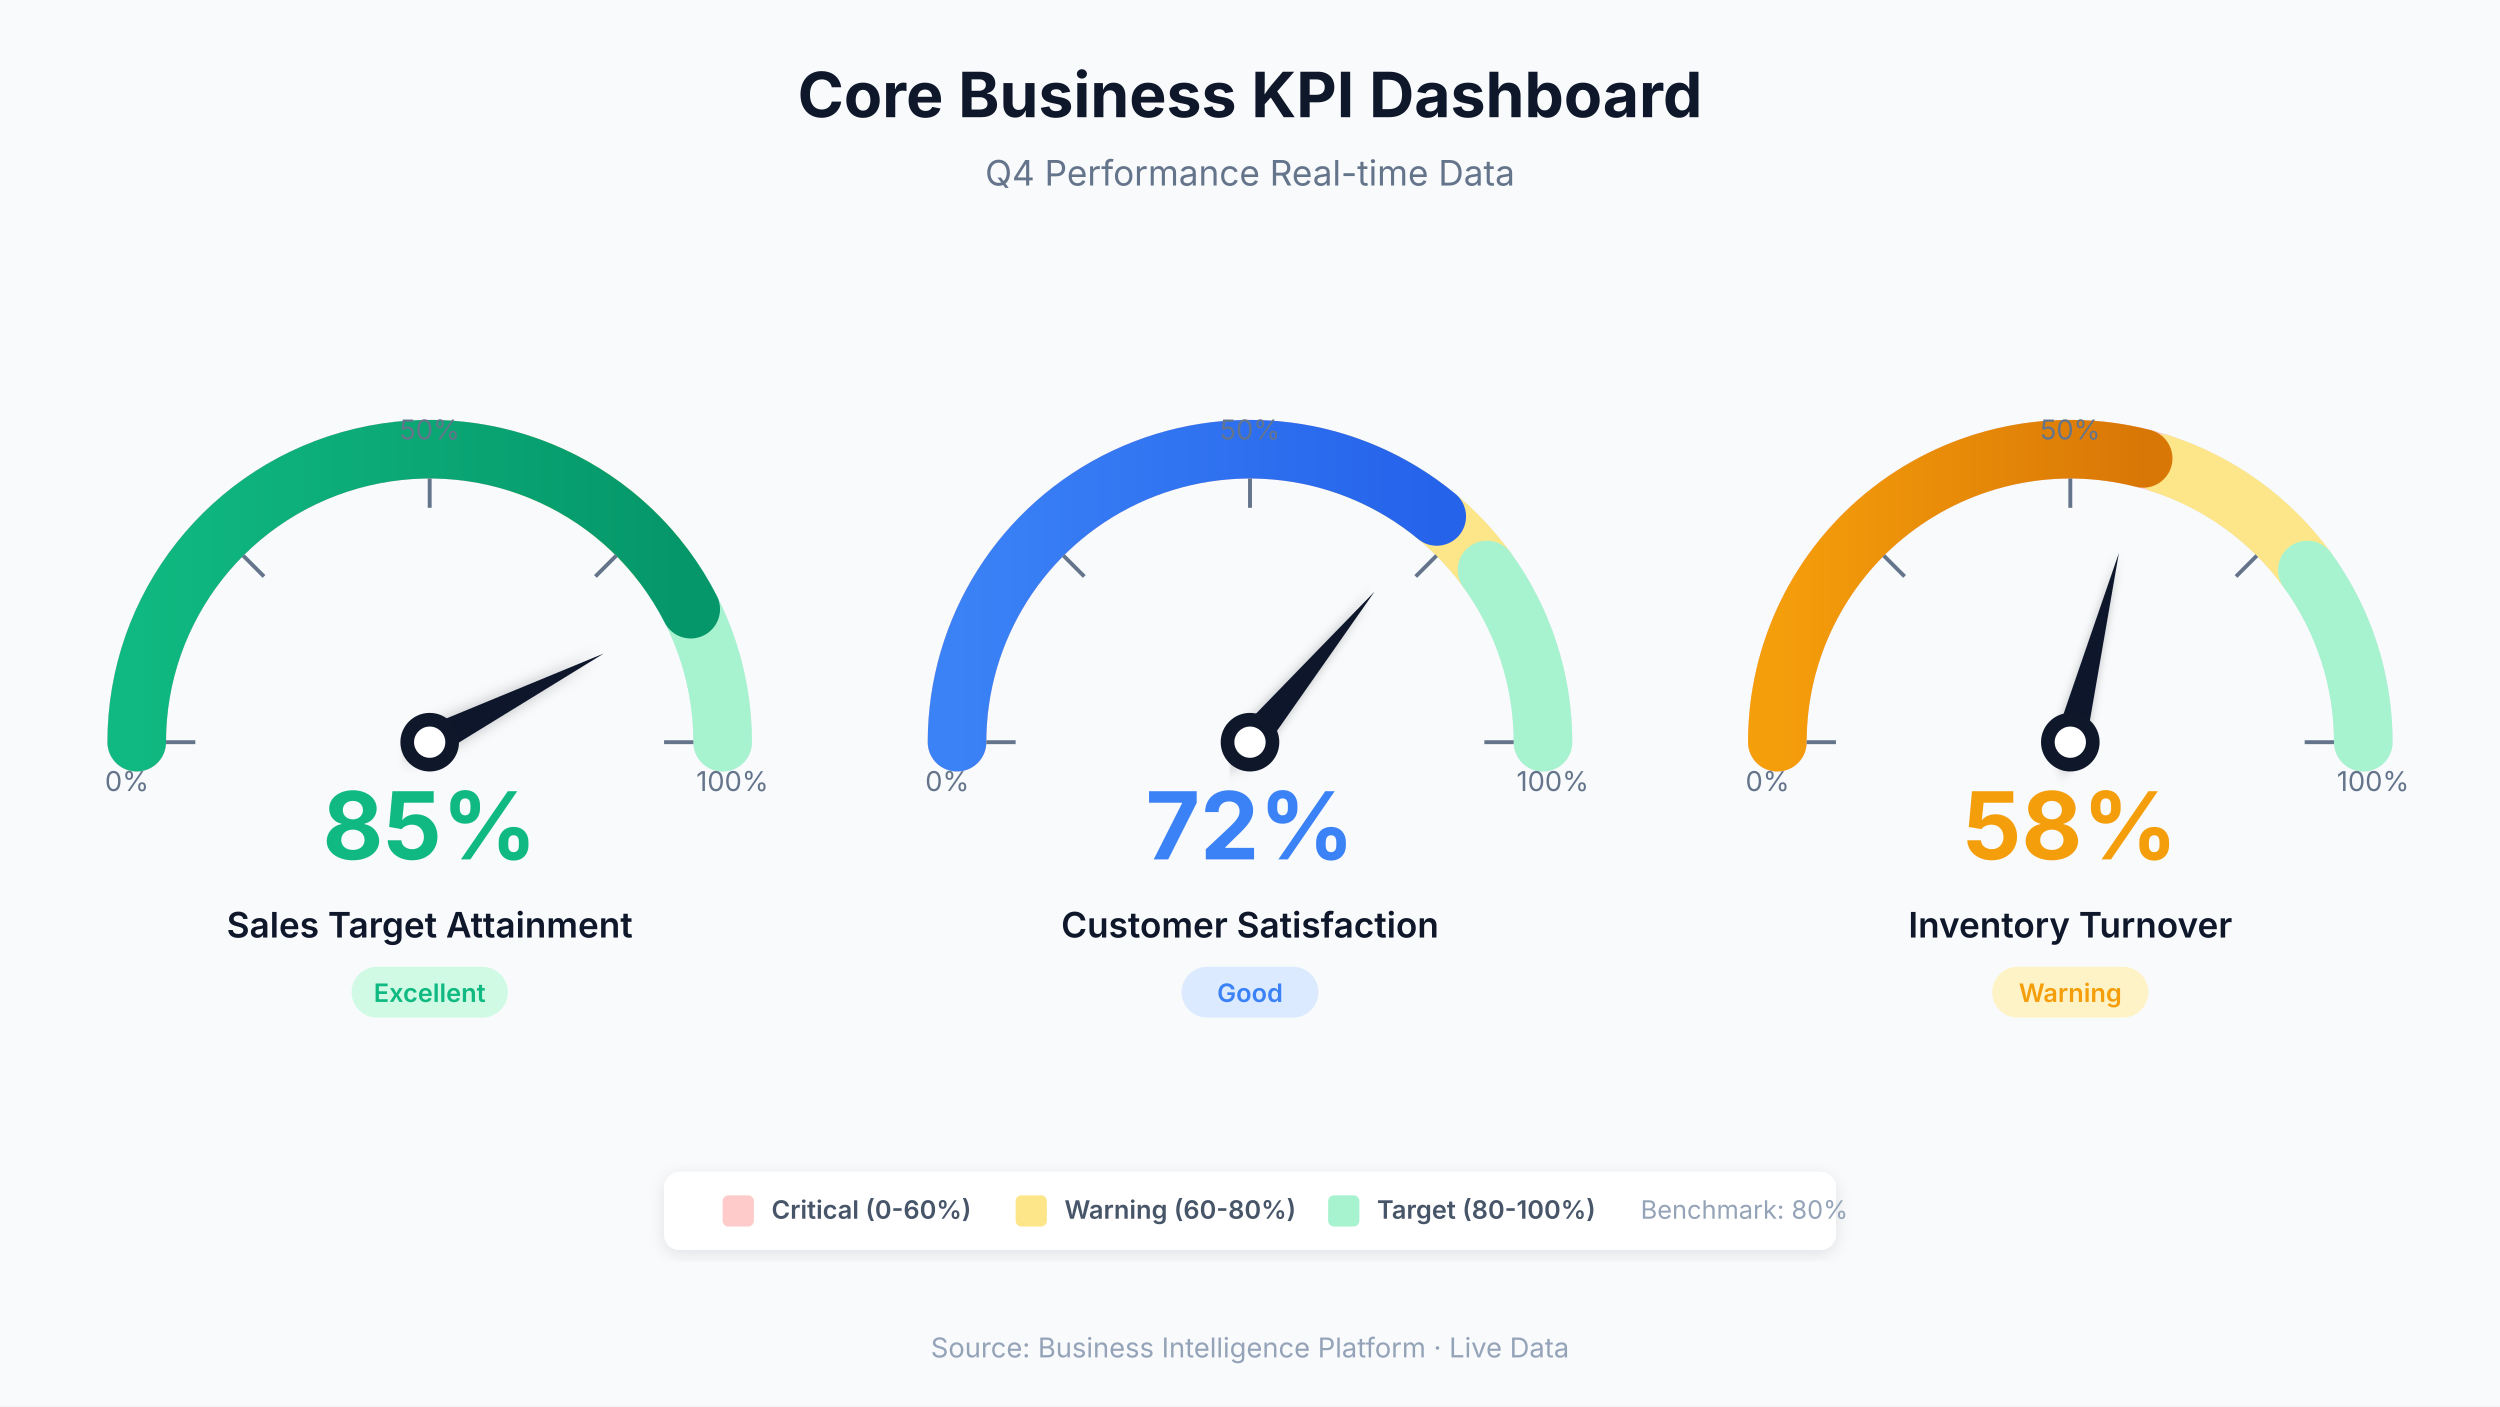
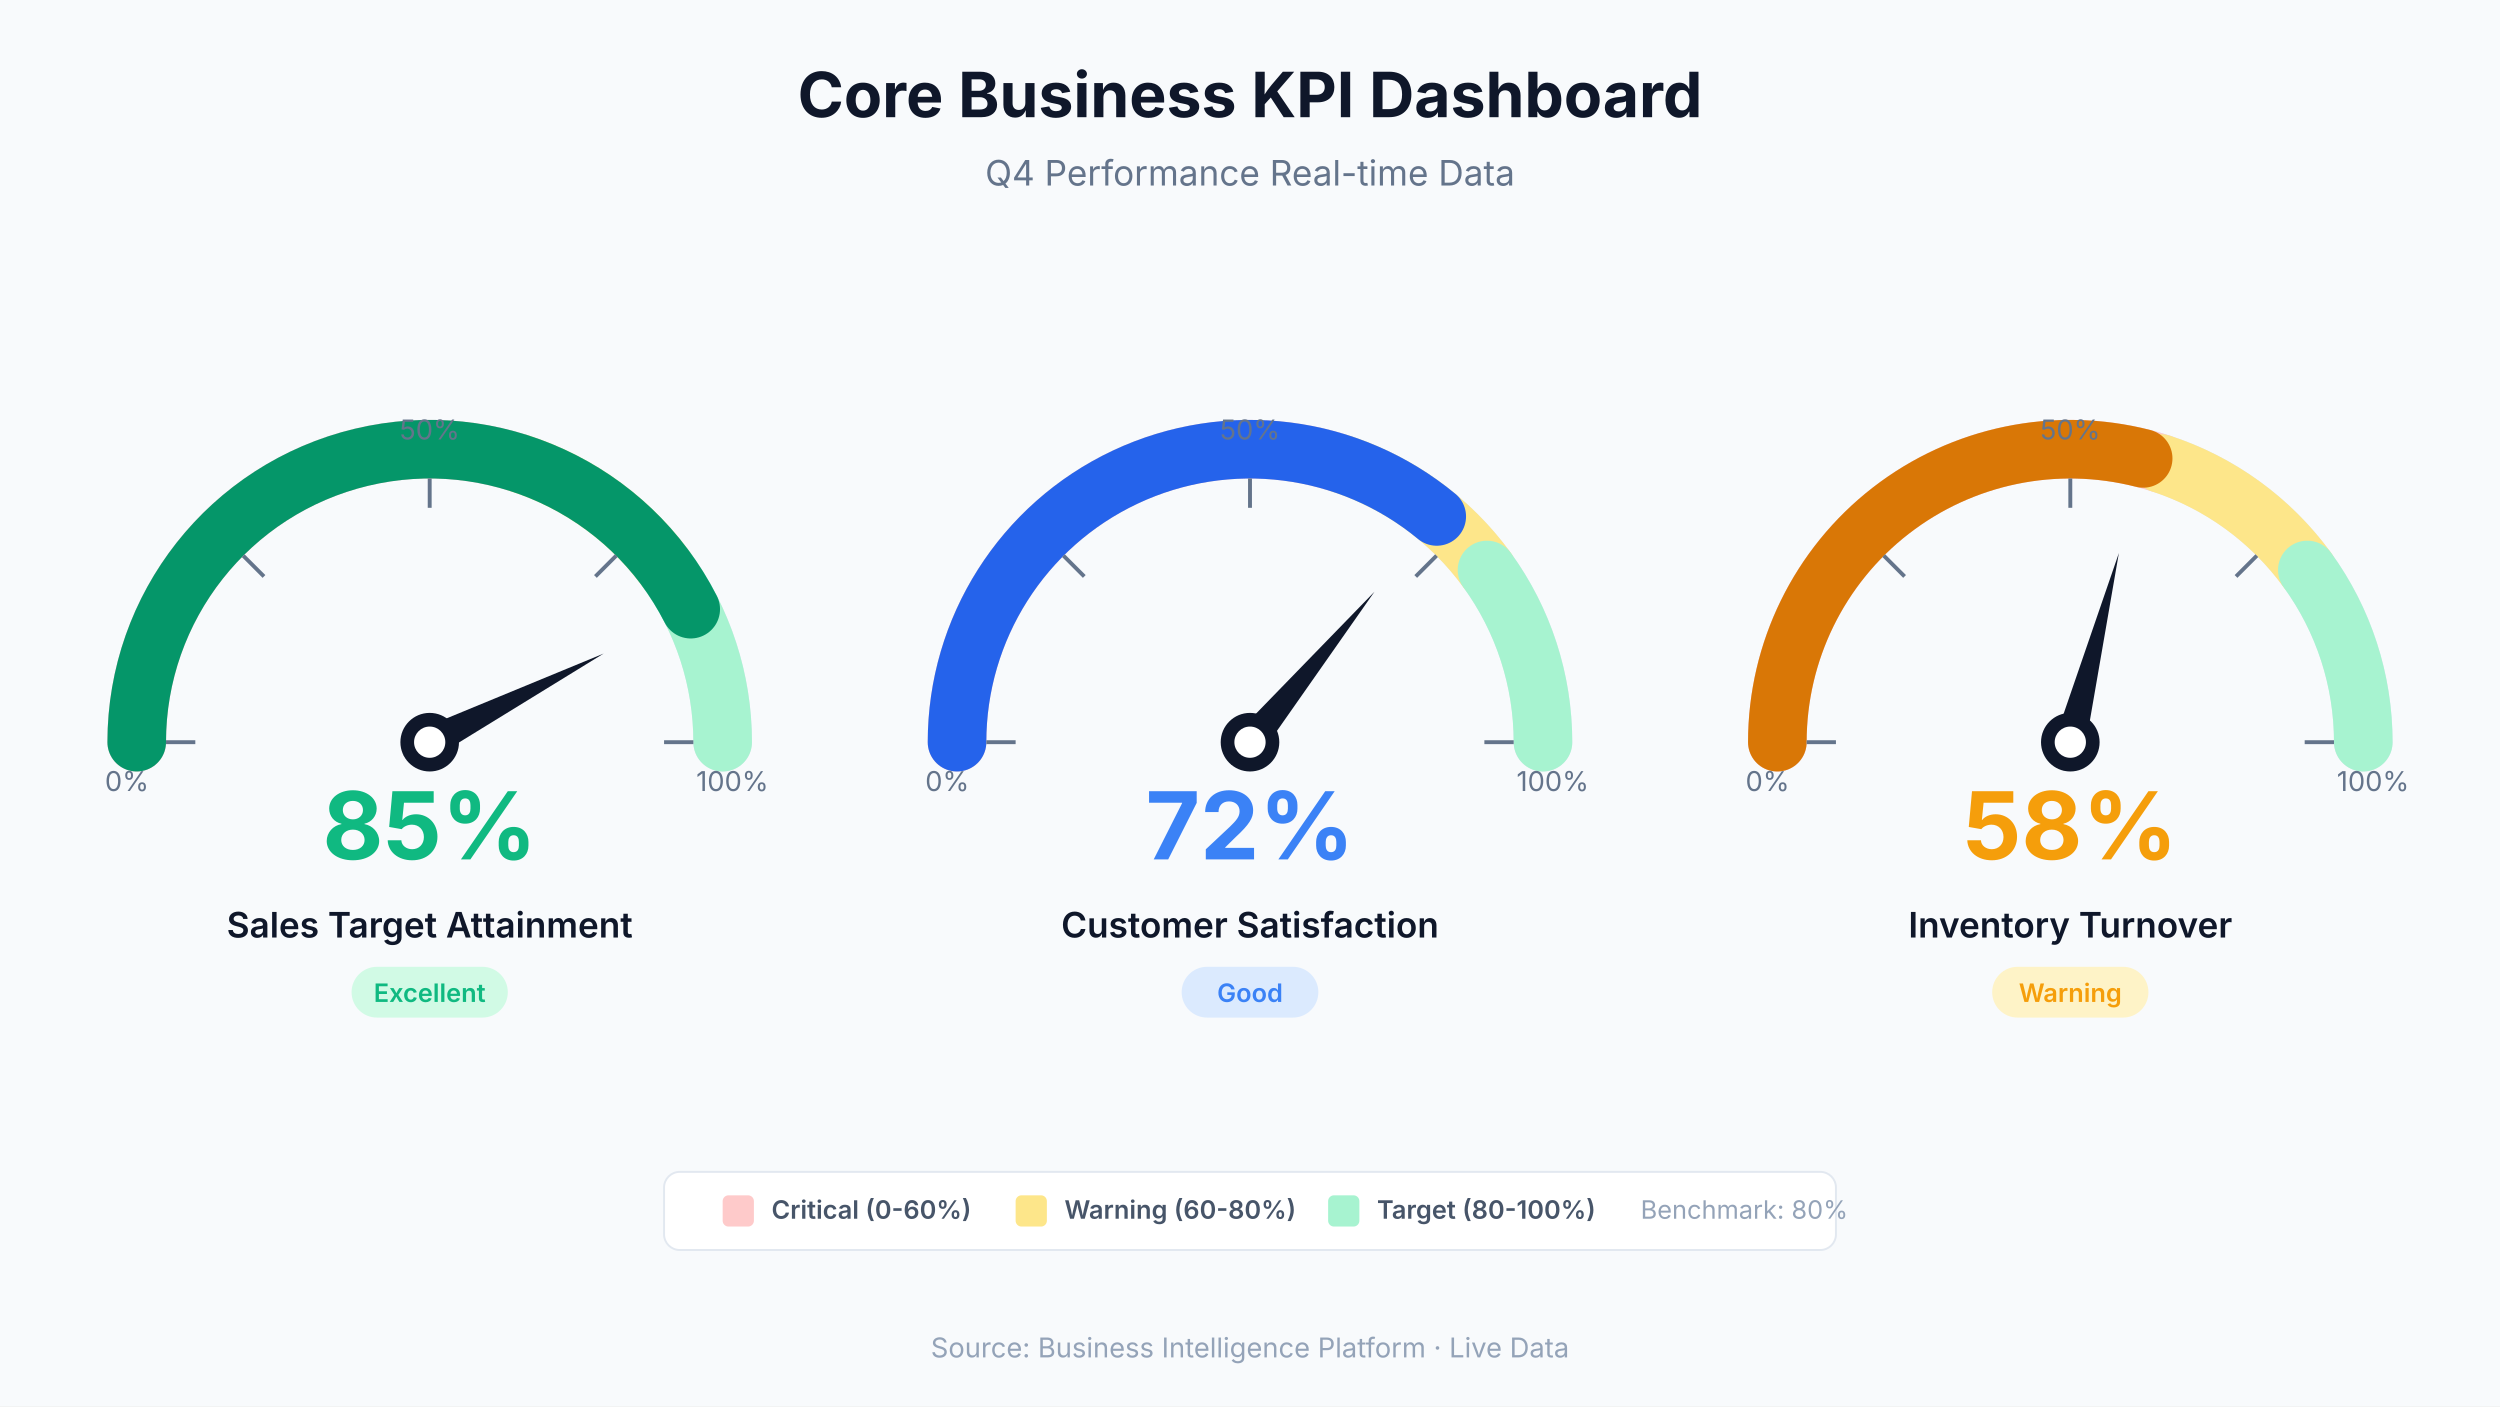
- <svg xmlns="http://www.w3.org/2000/svg" viewBox="0 0 1280 720" width="1280" height="720">
-   <defs>
-     <linearGradient id="bgArcGrad" x1="0%" y1="0%" x2="100%" y2="0%">
-       <stop offset="0%" style="stop-color:#E2E8F0;stop-opacity:1" />
-       <stop offset="100%" style="stop-color:#F1F5F9;stop-opacity:1" />
-     </linearGradient>
-     <linearGradient id="excellentGrad" x1="0%" y1="0%" x2="100%" y2="0%">
-       <stop offset="0%" style="stop-color:#10B981;stop-opacity:1" />
-       <stop offset="100%" style="stop-color:#059669;stop-opacity:1" />
-     </linearGradient>
-     <linearGradient id="goodGrad" x1="0%" y1="0%" x2="100%" y2="0%">
-       <stop offset="0%" style="stop-color:#3B82F6;stop-opacity:1" />
-       <stop offset="100%" style="stop-color:#2563EB;stop-opacity:1" />
-     </linearGradient>
-     <linearGradient id="warningGrad" x1="0%" y1="0%" x2="100%" y2="0%">
-       <stop offset="0%" style="stop-color:#F59E0B;stop-opacity:1" />
-       <stop offset="100%" style="stop-color:#D97706;stop-opacity:1" />
-     </linearGradient>
-     <linearGradient id="dangerGrad" x1="0%" y1="0%" x2="100%" y2="0%">
-       <stop offset="0%" style="stop-color:#EF4444;stop-opacity:1" />
-       <stop offset="100%" style="stop-color:#DC2626;stop-opacity:1" />
-     </linearGradient>
-     <filter id="needleShadow" x="-20%" y="-20%" width="140%" height="140%">
-       <feGaussianBlur in="SourceAlpha" stdDeviation="3" />
-       <feOffset dx="0" dy="2" result="offsetblur" />
-       <feFlood flood-color="#0F172A" flood-opacity="0.25" result="shadowColor" />
-       <feComposite in="shadowColor" in2="offsetblur" operator="in" result="shadow" />
-       <feMerge>
-         <feMergeNode in="shadow" />
-         <feMergeNode in="SourceGraphic" />
-       </feMerge>
-     </filter>
-     <filter id="cardShadow" x="-15%" y="-15%" width="130%" height="130%">
-       <feGaussianBlur in="SourceAlpha" stdDeviation="4" />
-       <feOffset dx="0" dy="2" result="offsetblur" />
-       <feFlood flood-color="#0F172A" flood-opacity="0.1" result="shadowColor" />
-       <feComposite in="shadowColor" in2="offsetblur" operator="in" result="shadow" />
-       <feMerge>
-         <feMergeNode in="shadow" />
-         <feMergeNode in="SourceGraphic" />
-       </feMerge>
-     </filter>
-   </defs>
+ <svg xmlns="http://www.w3.org/2000/svg" viewBox="0 0 1280 720" width="1280" height="720" font-family="-apple-system, BlinkMacSystemFont, 'Segoe UI', sans-serif" font-size="12">
  <rect width="1280" height="720" fill="#F8FAFC" />
-   <text x="640" y="60" font-family="-apple-system, BlinkMacSystemFont, 'Segoe UI', sans-serif" font-size="32" font-weight="700" fill="#0F172A" text-anchor="middle">Core Business KPI Dashboard</text>
-   <text x="640" y="95" font-family="-apple-system, BlinkMacSystemFont, 'Segoe UI', sans-serif" font-size="18" fill="#64748B" text-anchor="middle">Q4 Performance Real-time Data</text>
-   <g id="gauge1" transform="translate(220, 380)">
+   <g id="header" data-pptx-bounds="40 15 1200 125">
+     <text x="640" y="60" font-size="32" font-weight="700" fill="#0F172A" text-anchor="middle">Core Business KPI Dashboard</text>
+     <text x="640" y="95" font-size="18" fill="#64748B" text-anchor="middle">Q4 Performance Real-time Data</text>
+   </g>
+   <g id="gauge1" data-pptx-bounds="10 191 427 351" transform="translate(220, 380)">
    <path d="M -150,0 A 150,150 0 0,1 150,0" fill="none" stroke="#E2E8F0" stroke-width="30" stroke-linecap="round" />
    <path d="M -150,0 A 150,150 0 0,1 46.35,-142.66" fill="none" stroke="#FECACA" stroke-width="30" stroke-linecap="round" />
    <path d="M 46.35,-142.66 A 150,150 0 0,1 121.35,-88.17" fill="none" stroke="#FDE68A" stroke-width="30" stroke-linecap="round" />
    <path d="M 121.35,-88.17 A 150,150 0 0,1 150,0" fill="none" stroke="#A7F3D0" stroke-width="30" stroke-linecap="round" />
-     <path d="M -150,0 A 150,150 0 0,1 133.65,-68.10" fill="none" stroke="url(#excellentGrad)" stroke-width="30" stroke-linecap="round" />
+     <path d="M -150,0 A 150,150 0 0,1 133.65,-68.10" fill="none" stroke="#059669" stroke-width="30" stroke-linecap="round" />
    <line x1="-135" y1="0" x2="-120" y2="0" stroke="#64748B" stroke-width="2" />
    <line x1="-95.5" y1="-95.5" x2="-84.85" y2="-84.85" stroke="#64748B" stroke-width="2" />
    <line x1="0" y1="-135" x2="0" y2="-120" stroke="#64748B" stroke-width="2" />
    <line x1="95.5" y1="-95.5" x2="84.85" y2="-84.85" stroke="#64748B" stroke-width="2" />
    <line x1="135" y1="0" x2="120" y2="0" stroke="#64748B" stroke-width="2" />
-     <text x="-155" y="25" font-family="-apple-system, BlinkMacSystemFont, 'Segoe UI', sans-serif" font-size="14" fill="#64748B" text-anchor="middle">0%</text>
-     <text x="0" y="-155" font-family="-apple-system, BlinkMacSystemFont, 'Segoe UI', sans-serif" font-size="14" fill="#64748B" text-anchor="middle">50%</text>
-     <text x="155" y="25" font-family="-apple-system, BlinkMacSystemFont, 'Segoe UI', sans-serif" font-size="14" fill="#64748B" text-anchor="middle">100%</text>
+     <text x="-155" y="25" font-size="14" fill="#64748B" text-anchor="middle">0%</text>
+     <text x="0" y="-155" font-size="14" fill="#64748B" text-anchor="middle">50%</text>
+     <text x="155" y="25" font-size="14" fill="#64748B" text-anchor="middle">100%</text>
    <g transform="rotate(63)">
-       <path d="M 0,-100 L -8,0 L 0,15 L 8,0 Z" fill="#0F172A" filter="url(#needleShadow)" />
+       <path d="M 0,-100 L -8,0 L 0,15 L 8,0 Z" fill="#0F172A" />
    </g>
    <circle cx="0" cy="0" r="15" fill="#0F172A" />
    <circle cx="0" cy="0" r="8" fill="#FFFFFF" />
-     <text x="0" y="60" font-family="-apple-system, BlinkMacSystemFont, 'Segoe UI', sans-serif" font-size="48" font-weight="700" fill="#10B981" text-anchor="middle">85%</text>
-     <text x="0" y="100" font-family="-apple-system, BlinkMacSystemFont, 'Segoe UI', sans-serif" font-size="18" font-weight="600" fill="#0F172A" text-anchor="middle">Sales Target Attainment</text>
+     <text x="0" y="60" font-size="48" font-weight="700" fill="#10B981" text-anchor="middle">85%</text>
+     <text x="0" y="100" font-size="18" font-weight="600" fill="#0F172A" text-anchor="middle">Sales Target Attainment</text>
    <rect x="-40" y="115" width="80" height="26" rx="13" fill="#D1FAE5" />
-     <text x="0" y="133" font-family="-apple-system, BlinkMacSystemFont, 'Segoe UI', sans-serif" font-size="13" font-weight="600" fill="#10B981" text-anchor="middle">Excellent</text>
+     <text x="0" y="133" font-size="13" font-weight="600" fill="#10B981" text-anchor="middle">Excellent</text>
  </g>
-   <g id="gauge2" transform="translate(640, 380)">
+   <g id="gauge2" data-pptx-bounds="430 191 427 351" transform="translate(640, 380)">
    <path d="M -150,0 A 150,150 0 0,1 150,0" fill="none" stroke="#E2E8F0" stroke-width="30" stroke-linecap="round" />
    <path d="M -150,0 A 150,150 0 0,1 46.35,-142.66" fill="none" stroke="#FECACA" stroke-width="30" stroke-linecap="round" />
    <path d="M 46.35,-142.66 A 150,150 0 0,1 121.35,-88.17" fill="none" stroke="#FDE68A" stroke-width="30" stroke-linecap="round" />
    <path d="M 121.35,-88.17 A 150,150 0 0,1 150,0" fill="none" stroke="#A7F3D0" stroke-width="30" stroke-linecap="round" />
-     <path d="M -150,0 A 150,150 0 0,1 95.61,-115.58" fill="none" stroke="url(#goodGrad)" stroke-width="30" stroke-linecap="round" />
+     <path d="M -150,0 A 150,150 0 0,1 95.61,-115.58" fill="none" stroke="#2563EB" stroke-width="30" stroke-linecap="round" />
    <line x1="-135" y1="0" x2="-120" y2="0" stroke="#64748B" stroke-width="2" />
    <line x1="-95.5" y1="-95.5" x2="-84.85" y2="-84.85" stroke="#64748B" stroke-width="2" />
    <line x1="0" y1="-135" x2="0" y2="-120" stroke="#64748B" stroke-width="2" />
    <line x1="95.5" y1="-95.5" x2="84.85" y2="-84.85" stroke="#64748B" stroke-width="2" />
    <line x1="135" y1="0" x2="120" y2="0" stroke="#64748B" stroke-width="2" />
-     <text x="-155" y="25" font-family="-apple-system, BlinkMacSystemFont, 'Segoe UI', sans-serif" font-size="14" fill="#64748B" text-anchor="middle">0%</text>
-     <text x="0" y="-155" font-family="-apple-system, BlinkMacSystemFont, 'Segoe UI', sans-serif" font-size="14" fill="#64748B" text-anchor="middle">50%</text>
-     <text x="155" y="25" font-family="-apple-system, BlinkMacSystemFont, 'Segoe UI', sans-serif" font-size="14" fill="#64748B" text-anchor="middle">100%</text>
+     <text x="-155" y="25" font-size="14" fill="#64748B" text-anchor="middle">0%</text>
+     <text x="0" y="-155" font-size="14" fill="#64748B" text-anchor="middle">50%</text>
+     <text x="155" y="25" font-size="14" fill="#64748B" text-anchor="middle">100%</text>
    <g transform="rotate(39.6)">
-       <path d="M 0,-100 L -8,0 L 0,15 L 8,0 Z" fill="#0F172A" filter="url(#needleShadow)" />
+       <path d="M 0,-100 L -8,0 L 0,15 L 8,0 Z" fill="#0F172A" />
    </g>
    <circle cx="0" cy="0" r="15" fill="#0F172A" />
    <circle cx="0" cy="0" r="8" fill="#FFFFFF" />
-     <text x="0" y="60" font-family="-apple-system, BlinkMacSystemFont, 'Segoe UI', sans-serif" font-size="48" font-weight="700" fill="#3B82F6" text-anchor="middle">72%</text>
-     <text x="0" y="100" font-family="-apple-system, BlinkMacSystemFont, 'Segoe UI', sans-serif" font-size="18" font-weight="600" fill="#0F172A" text-anchor="middle">Customer Satisfaction</text>
+     <text x="0" y="60" font-size="48" font-weight="700" fill="#3B82F6" text-anchor="middle">72%</text>
+     <text x="0" y="100" font-size="18" font-weight="600" fill="#0F172A" text-anchor="middle">Customer Satisfaction</text>
    <rect x="-35" y="115" width="70" height="26" rx="13" fill="#DBEAFE" />
-     <text x="0" y="133" font-family="-apple-system, BlinkMacSystemFont, 'Segoe UI', sans-serif" font-size="13" font-weight="600" fill="#3B82F6" text-anchor="middle">Good</text>
+     <text x="0" y="133" font-size="13" font-weight="600" fill="#3B82F6" text-anchor="middle">Good</text>
  </g>
-   <g id="gauge3" transform="translate(1060, 380)">
+   <g id="gauge3" data-pptx-bounds="850 191 427 351" transform="translate(1060, 380)">
    <path d="M -150,0 A 150,150 0 0,1 150,0" fill="none" stroke="#E2E8F0" stroke-width="30" stroke-linecap="round" />
    <path d="M -150,0 A 150,150 0 0,1 46.35,-142.66" fill="none" stroke="#FECACA" stroke-width="30" stroke-linecap="round" />
    <path d="M 46.35,-142.66 A 150,150 0 0,1 121.35,-88.17" fill="none" stroke="#FDE68A" stroke-width="30" stroke-linecap="round" />
    <path d="M 121.35,-88.17 A 150,150 0 0,1 150,0" fill="none" stroke="#A7F3D0" stroke-width="30" stroke-linecap="round" />
-     <path d="M -150,0 A 150,150 0 0,1 37.30,-145.29" fill="none" stroke="url(#warningGrad)" stroke-width="30" stroke-linecap="round" />
+     <path d="M -150,0 A 150,150 0 0,1 37.30,-145.29" fill="none" stroke="#D97706" stroke-width="30" stroke-linecap="round" />
    <line x1="-135" y1="0" x2="-120" y2="0" stroke="#64748B" stroke-width="2" />
    <line x1="-95.5" y1="-95.5" x2="-84.85" y2="-84.85" stroke="#64748B" stroke-width="2" />
    <line x1="0" y1="-135" x2="0" y2="-120" stroke="#64748B" stroke-width="2" />
    <line x1="95.5" y1="-95.5" x2="84.85" y2="-84.85" stroke="#64748B" stroke-width="2" />
    <line x1="135" y1="0" x2="120" y2="0" stroke="#64748B" stroke-width="2" />
-     <text x="-155" y="25" font-family="-apple-system, BlinkMacSystemFont, 'Segoe UI', sans-serif" font-size="14" fill="#64748B" text-anchor="middle">0%</text>
-     <text x="0" y="-155" font-family="-apple-system, BlinkMacSystemFont, 'Segoe UI', sans-serif" font-size="14" fill="#64748B" text-anchor="middle">50%</text>
-     <text x="155" y="25" font-family="-apple-system, BlinkMacSystemFont, 'Segoe UI', sans-serif" font-size="14" fill="#64748B" text-anchor="middle">100%</text>
+     <text x="-155" y="25" font-size="14" fill="#64748B" text-anchor="middle">0%</text>
+     <text x="0" y="-155" font-size="14" fill="#64748B" text-anchor="middle">50%</text>
+     <text x="155" y="25" font-size="14" fill="#64748B" text-anchor="middle">100%</text>
    <g transform="rotate(14.4)">
-       <path d="M 0,-100 L -8,0 L 0,15 L 8,0 Z" fill="#0F172A" filter="url(#needleShadow)" />
+       <path d="M 0,-100 L -8,0 L 0,15 L 8,0 Z" fill="#0F172A" />
    </g>
    <circle cx="0" cy="0" r="15" fill="#0F172A" />
    <circle cx="0" cy="0" r="8" fill="#FFFFFF" />
-     <text x="0" y="60" font-family="-apple-system, BlinkMacSystemFont, 'Segoe UI', sans-serif" font-size="48" font-weight="700" fill="#F59E0B" text-anchor="middle">58%</text>
-     <text x="0" y="100" font-family="-apple-system, BlinkMacSystemFont, 'Segoe UI', sans-serif" font-size="18" font-weight="600" fill="#0F172A" text-anchor="middle">Inventory Turnover</text>
+     <text x="0" y="60" font-size="48" font-weight="700" fill="#F59E0B" text-anchor="middle">58%</text>
+     <text x="0" y="100" font-size="18" font-weight="600" fill="#0F172A" text-anchor="middle">Inventory Turnover</text>
    <rect x="-40" y="115" width="80" height="26" rx="13" fill="#FEF3C7" />
-     <text x="0" y="133" font-family="-apple-system, BlinkMacSystemFont, 'Segoe UI', sans-serif" font-size="13" font-weight="600" fill="#F59E0B" text-anchor="middle">Warning</text>
+     <text x="0" y="133" font-size="13" font-weight="600" fill="#F59E0B" text-anchor="middle">Warning</text>
  </g>
-   <g id="legendBar" transform="translate(340, 600)">
-     <rect x="0" y="0" width="600" height="40" rx="8" fill="#FFFFFF" filter="url(#cardShadow)" />
+   <g id="legendBar" data-pptx-bounds="265 593 750 54" transform="translate(340, 600)">
+     <rect x="0" y="0" width="600" height="40" rx="8" fill="#FFFFFF" stroke="#E2E8F0" />
    <rect x="30" y="12" width="16" height="16" rx="3" fill="#FECACA" />
-     <text x="55" y="24" font-family="-apple-system, BlinkMacSystemFont, 'Segoe UI', sans-serif" font-size="13" font-weight="600" fill="#475569">Critical (0-60%)</text>
+     <text x="55" y="24" font-size="13" font-weight="600" fill="#475569">Critical (0-60%)</text>
    <rect x="180" y="12" width="16" height="16" rx="3" fill="#FDE68A" />
-     <text x="205" y="24" font-family="-apple-system, BlinkMacSystemFont, 'Segoe UI', sans-serif" font-size="13" font-weight="600" fill="#475569">Warning (60-80%)</text>
+     <text x="205" y="24" font-size="13" font-weight="600" fill="#475569">Warning (60-80%)</text>
    <rect x="340" y="12" width="16" height="16" rx="3" fill="#A7F3D0" />
-     <text x="365" y="24" font-family="-apple-system, BlinkMacSystemFont, 'Segoe UI', sans-serif" font-size="13" font-weight="600" fill="#475569">Target (80-100%)</text>
-     <text x="500" y="24" font-family="-apple-system, BlinkMacSystemFont, 'Segoe UI', sans-serif" font-size="13" fill="#94A3B8">Benchmark: 80%</text>
+     <text x="365" y="24" font-size="13" font-weight="600" fill="#475569">Target (80-100%)</text>
+     <text x="500" y="24" font-size="13" fill="#94A3B8">Benchmark: 80%</text>
  </g>
-   <text x="640" y="695" font-family="-apple-system, BlinkMacSystemFont, 'Segoe UI', sans-serif" font-size="14" fill="#94A3B8" text-anchor="middle">Source: Business Intelligence Platform · Live Data</text>
+   <g id="source" data-pptx-bounds="40 670 1200 40">
+     <text x="640" y="695" font-size="14" fill="#94A3B8" text-anchor="middle">Source: Business Intelligence Platform · Live Data</text>
+   </g>
</svg>
